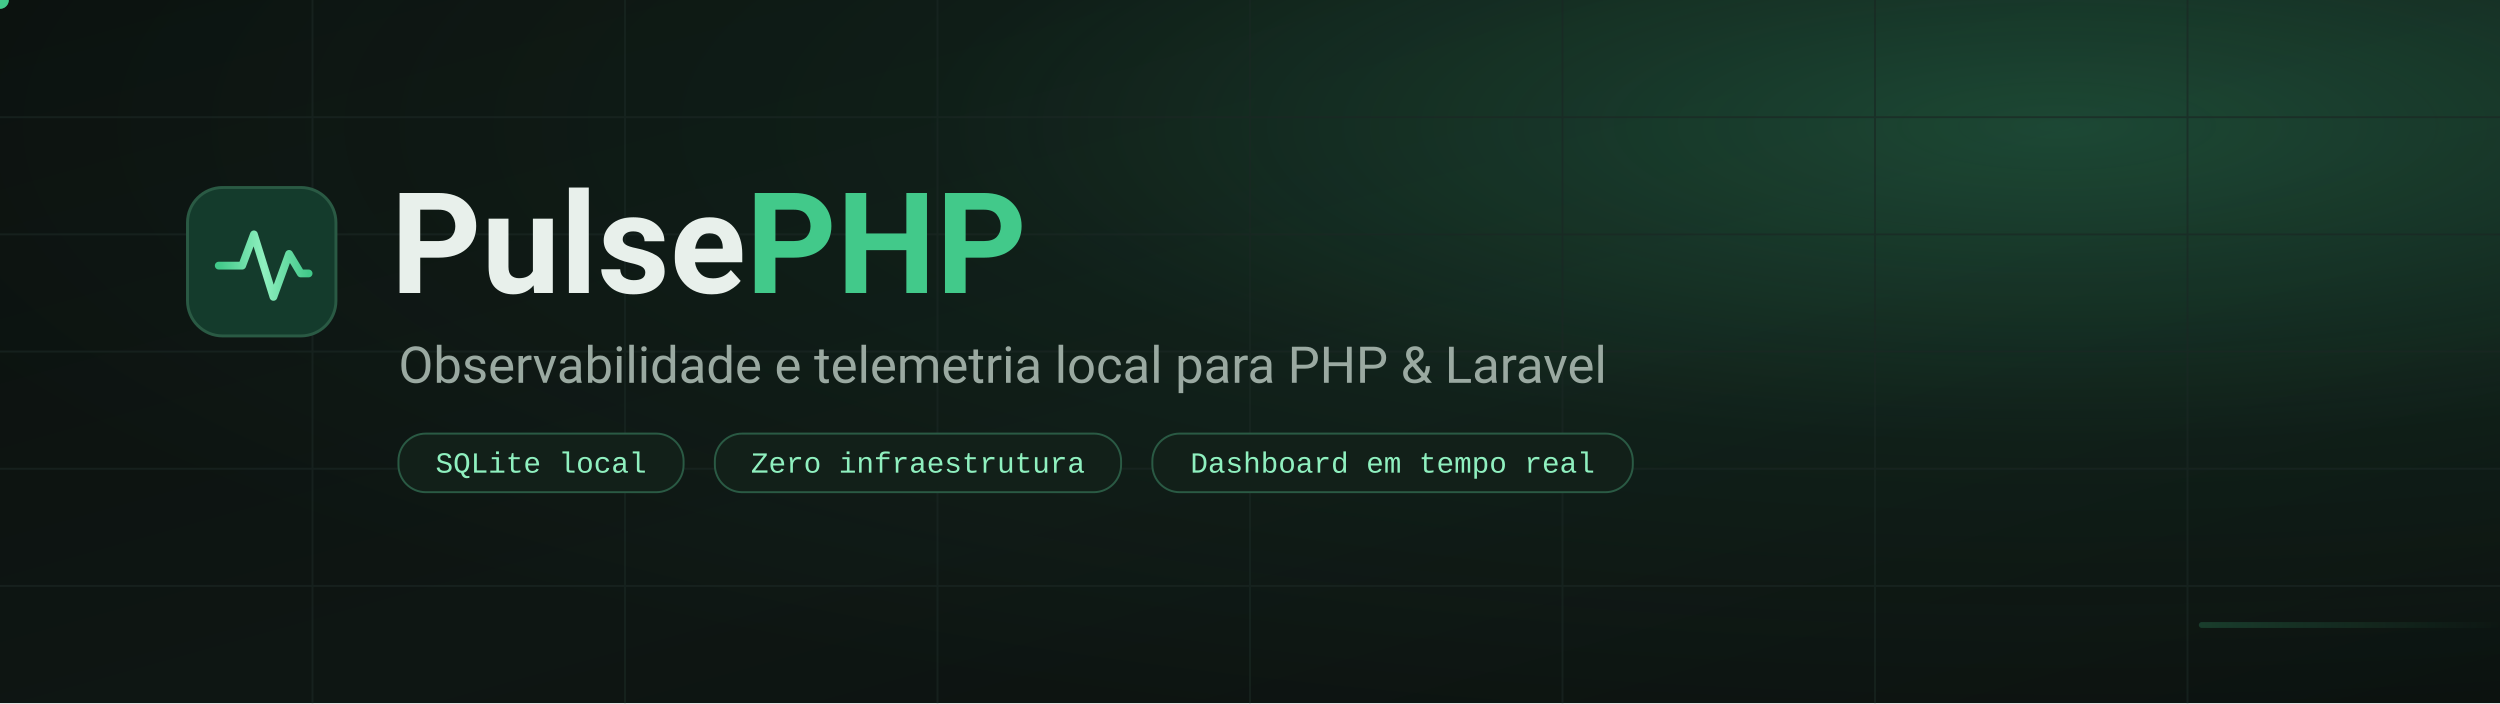
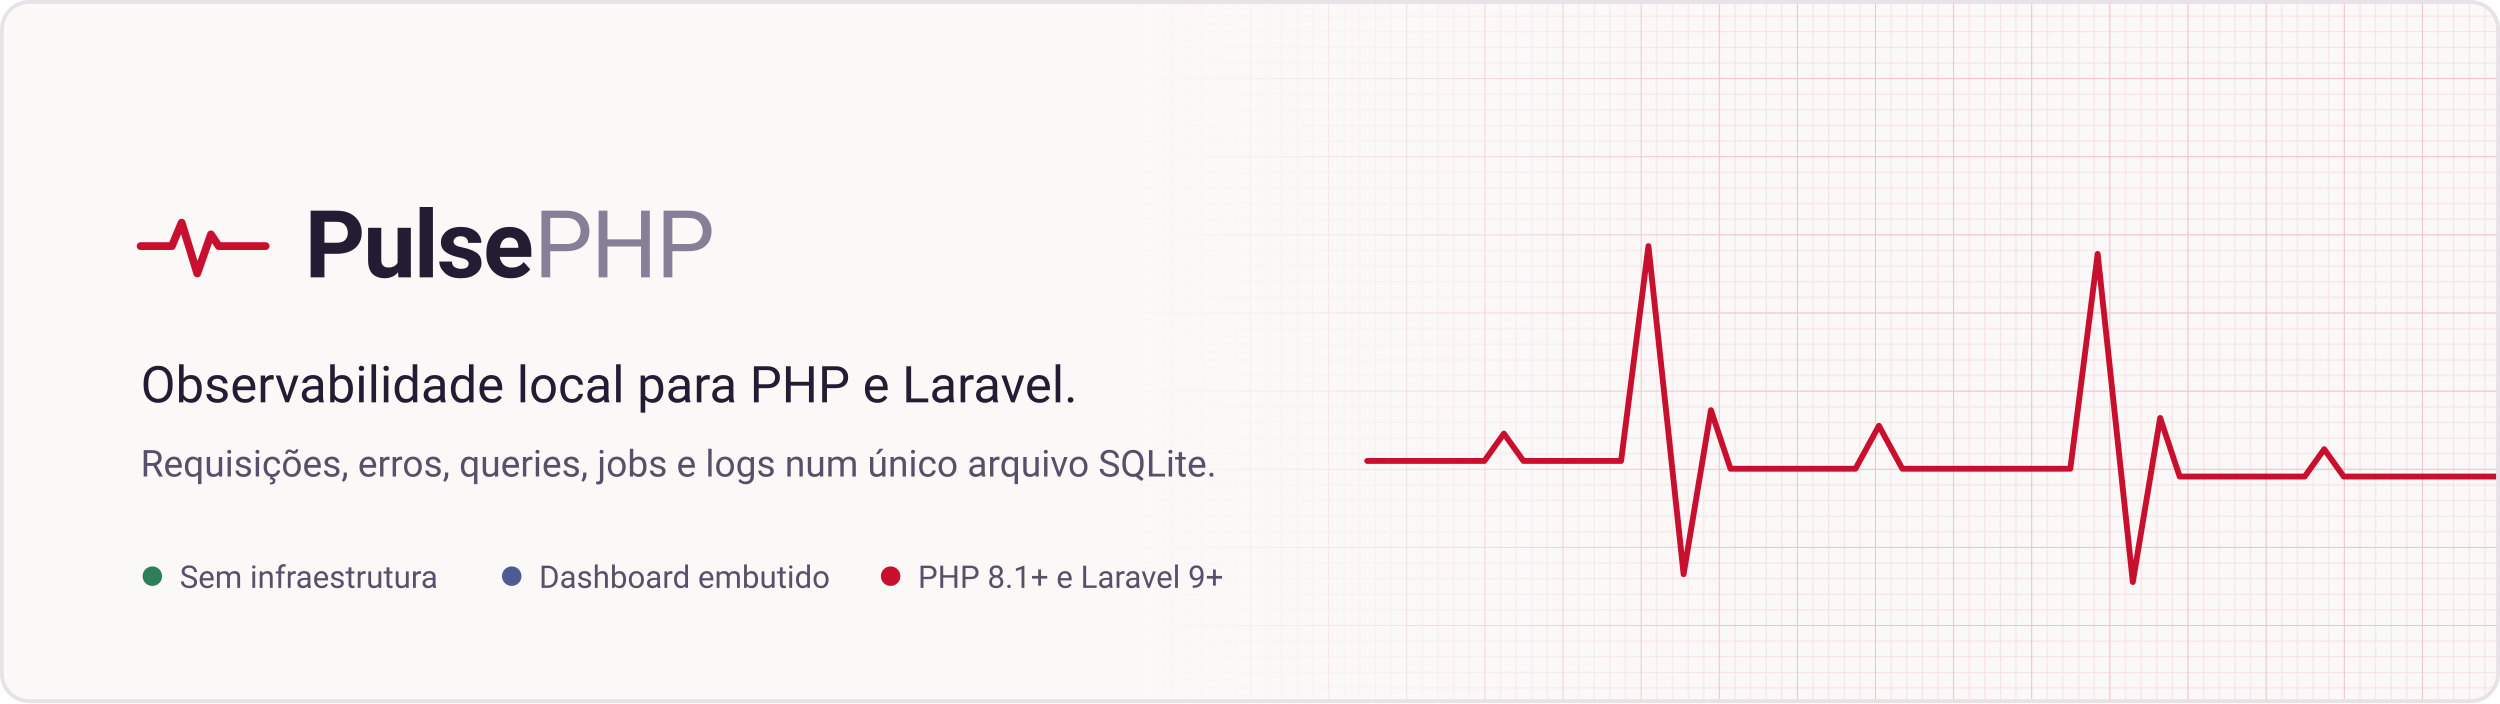
<svg xmlns="http://www.w3.org/2000/svg" width="1280" height="360" viewBox="0 0 1280 360" role="img" aria-label="PulsePHP — observabilidade local para PHP e Laravel">
  <defs>
-     <linearGradient id="bg" x1="0" y1="0" x2="1" y2="1">
-       <stop offset="0" stop-color="#0b100e" />
-       <stop offset="0.55" stop-color="#0e1613" />
-       <stop offset="1" stop-color="#0b100e" />
+     <pattern id="minor" width="8" height="8" patternUnits="userSpaceOnUse">
+       <path d="M8 0H0V8" fill="none" stroke="#f7e1e4" stroke-width="1" />
+     </pattern>
+     <pattern id="major" width="40" height="40" patternUnits="userSpaceOnUse">
+       <rect width="40" height="40" fill="url(#minor)" />
+       <path d="M40 0H0V40" fill="none" stroke="#efc3c8" stroke-width="1" />
+     </pattern>
+     <linearGradient id="fade" x1="0" y1="0" x2="1" y2="0">
+       <stop offset="0" stop-color="#fbf8f8" stop-opacity="1" />
+       <stop offset="0.45" stop-color="#fbf8f8" stop-opacity="1" />
+       <stop offset="0.7" stop-color="#fbf8f8" stop-opacity="0" />
    </linearGradient>
-     <radialGradient id="glow" cx="0.82" cy="0.18" r="0.9">
-       <stop offset="0" stop-color="#42c98a" stop-opacity="0.28" />
-       <stop offset="0.5" stop-color="#42c98a" stop-opacity="0.06" />
-       <stop offset="1" stop-color="#42c98a" stop-opacity="0" />
-     </radialGradient>
-     <linearGradient id="pulse" x1="0" y1="0" x2="1" y2="0">
-       <stop offset="0" stop-color="#42c98a" />
-       <stop offset="0.5" stop-color="#8ff0bf" />
-       <stop offset="1" stop-color="#42c98a" />
-     </linearGradient>
-     <linearGradient id="stroke" x1="0" y1="0" x2="1" y2="0">
-       <stop offset="0" stop-color="#42c98a" stop-opacity="0" />
-       <stop offset="0.5" stop-color="#42c98a" stop-opacity="0.9" />
-       <stop offset="1" stop-color="#42c98a" stop-opacity="0" />
-     </linearGradient>
+     <clipPath id="card">
+       <rect x="1" y="1" width="1278" height="358" rx="14" />
+     </clipPath>
    <style>
-       .title { font-family: 'Segoe UI', Roboto, Helvetica, Arial, sans-serif; font-weight: 700; }
-       .sub   { font-family: 'Segoe UI', Roboto, Helvetica, Arial, sans-serif; font-weight: 400; }
-       .mono  { font-family: 'Cascadia Code', Consolas, 'Courier New', monospace; }
+       .sans { font-family: 'IBM Plex Sans', 'Segoe UI', Roboto, Helvetica, Arial, sans-serif; }
    </style>
  </defs>
-   <rect width="1280" height="360" fill="url(#bg)" />
-   <rect width="1280" height="360" fill="url(#glow)" />
-   <g stroke="#1a2723" stroke-width="1" opacity="0.65">
-     <path d="M0 60 H1280 M0 120 H1280 M0 180 H1280 M0 240 H1280 M0 300 H1280" />
-     <path d="M160 0 V360 M320 0 V360 M480 0 V360 M640 0 V360 M800 0 V360 M960 0 V360 M1120 0 V360" />
+   <g clip-path="url(#card)">
+     <rect width="1280" height="360" fill="#fbf8f8" />
+     <rect width="1280" height="360" fill="url(#major)" />
+     <rect width="1280" height="360" fill="url(#fade)" />
+     <path d="M700 236 H760 l10 -14 l10 14 H830 l14 -110 l18 168 l14 -84 l10 30 H950 l12 -22 l12 22 H1060 l14 -110 l18 168 l14 -84 l10 30 H1180 l10 -14 l10 14 H1280" fill="none" stroke="#c8102e" stroke-width="3" stroke-linejoin="round" stroke-linecap="round" />
  </g>
-   <g transform="translate(96 96)">
-     <rect width="76" height="76" rx="18" fill="#143b2c" stroke="#2a5a44" stroke-width="1.5" />
-     <path d="M16 40 H28 L34 24 L44 56 L52 34 L58 44 H62" fill="none" stroke="url(#pulse)" stroke-width="4" stroke-linecap="round" stroke-linejoin="round" />
+   <rect x="1" y="1" width="1278" height="358" rx="14" fill="none" stroke="#e8e1e6" stroke-width="2" />
+   <g transform="translate(72 104)">
+     <path d="M0 22h16l5 -12 8 26 7 -20 4 6H64" fill="none" stroke="#c8102e" stroke-width="4" stroke-linecap="round" stroke-linejoin="round" />
+     <text x="84" y="38" class="sans" font-size="48" font-weight="600" fill="#221d33" letter-spacing="-1">Pulse<tspan fill="#857f97" font-weight="400">PHP</tspan>
+     </text>
  </g>
-   <text x="200" y="150" class="title" font-size="72" fill="#e8f0eb">Pulse<tspan fill="#42c98a">PHP</tspan>
-   </text>
-   <text x="204" y="196" class="sub" font-size="26" fill="#9aa9a1">Observabilidade e telemetria local para PHP &amp; Laravel</text>
-   <g class="mono" font-size="15" text-anchor="middle">
-     <rect x="204" y="222" rx="14" ry="14" width="146" height="30" fill="#122019" stroke="#2a5a44" />
-     <text x="277" y="242" fill="#8ff0bf">SQLite local</text>
-     <rect x="366" y="222" rx="14" ry="14" width="208" height="30" fill="#122019" stroke="#2a5a44" />
-     <text x="470" y="242" fill="#8ff0bf">Zero infraestrutura</text>
-     <rect x="590" y="222" rx="14" ry="14" width="246" height="30" fill="#122019" stroke="#2a5a44" />
-     <text x="713" y="242" fill="#8ff0bf">Dashboard em tempo real</text>
-   </g>
-   <defs>
-     <linearGradient id="stroke" x1="0%" y1="0%" x2="100%" y2="0%">
-       <stop offset="0%" stop-color="#42c98a" stop-opacity="0.2" />
-       <stop offset="100%" stop-color="#42c98a" stop-opacity="1" />
-     </linearGradient>
-   </defs>
-   <path id="ecg-path" d="M0 320 H760 L796 320 L820 262 L852 350 L884 288 L912 320 H1280" fill="none" stroke="url(#stroke)" stroke-width="3" stroke-linejoin="round" stroke-linecap="round" stroke-dasharray="1280" stroke-dashoffset="1280">
-     <animate attributeName="stroke-dashoffset" values="1280; 0; -1280" dur="2.4s" repeatCount="indefinite" keyTimes="0; 0.75; 1" calcMode="linear" />
-   </path>
-   <g>
-     <circle cx="0" cy="0" r="4.5" fill="#42c98a" />
-     <circle cx="0" cy="0" r="4.5" fill="#42c98a" opacity="0.6">
-       <animate attributeName="r" values="4.5;14;4.5" dur="1.2s" repeatCount="indefinite" />
-       <animate attributeName="opacity" values="0.7;0;0.7" dur="1.2s" repeatCount="indefinite" />
-     </circle>
-     <animateMotion dur="2.4s" repeatCount="indefinite" keyPoints="0; 1; 1" keyTimes="0; 0.75; 1" calcMode="linear">
-       <mpath href="#ecg-path" />
-     </animateMotion>
-     <animate attributeName="opacity" values="1; 1; 0; 0" keyTimes="0; 0.74; 0.75; 1" dur="2.4s" repeatCount="indefinite" />
+   <text x="72" y="206" class="sans" font-size="26" fill="#221d33">Observabilidade local para PHP e Laravel.</text>
+   <text x="72" y="244" class="sans" font-size="19" fill="#565068">Requisições, erros, queries, jobs e logs num único arquivo SQLite.</text>
+   <g class="sans" font-size="16" fill="#565068">
+     <circle cx="78" cy="295" r="5" fill="#2e7d5b" />
+     <text x="92" y="301">Sem infraestrutura</text>
+     <circle cx="262" cy="295" r="5" fill="#4f5b93" />
+     <text x="276" y="301">Dashboard embutido</text>
+     <circle cx="456" cy="295" r="5" fill="#c8102e" />
+     <text x="470" y="301">PHP 8.1+ e Laravel 9+</text>
  </g>
</svg>
